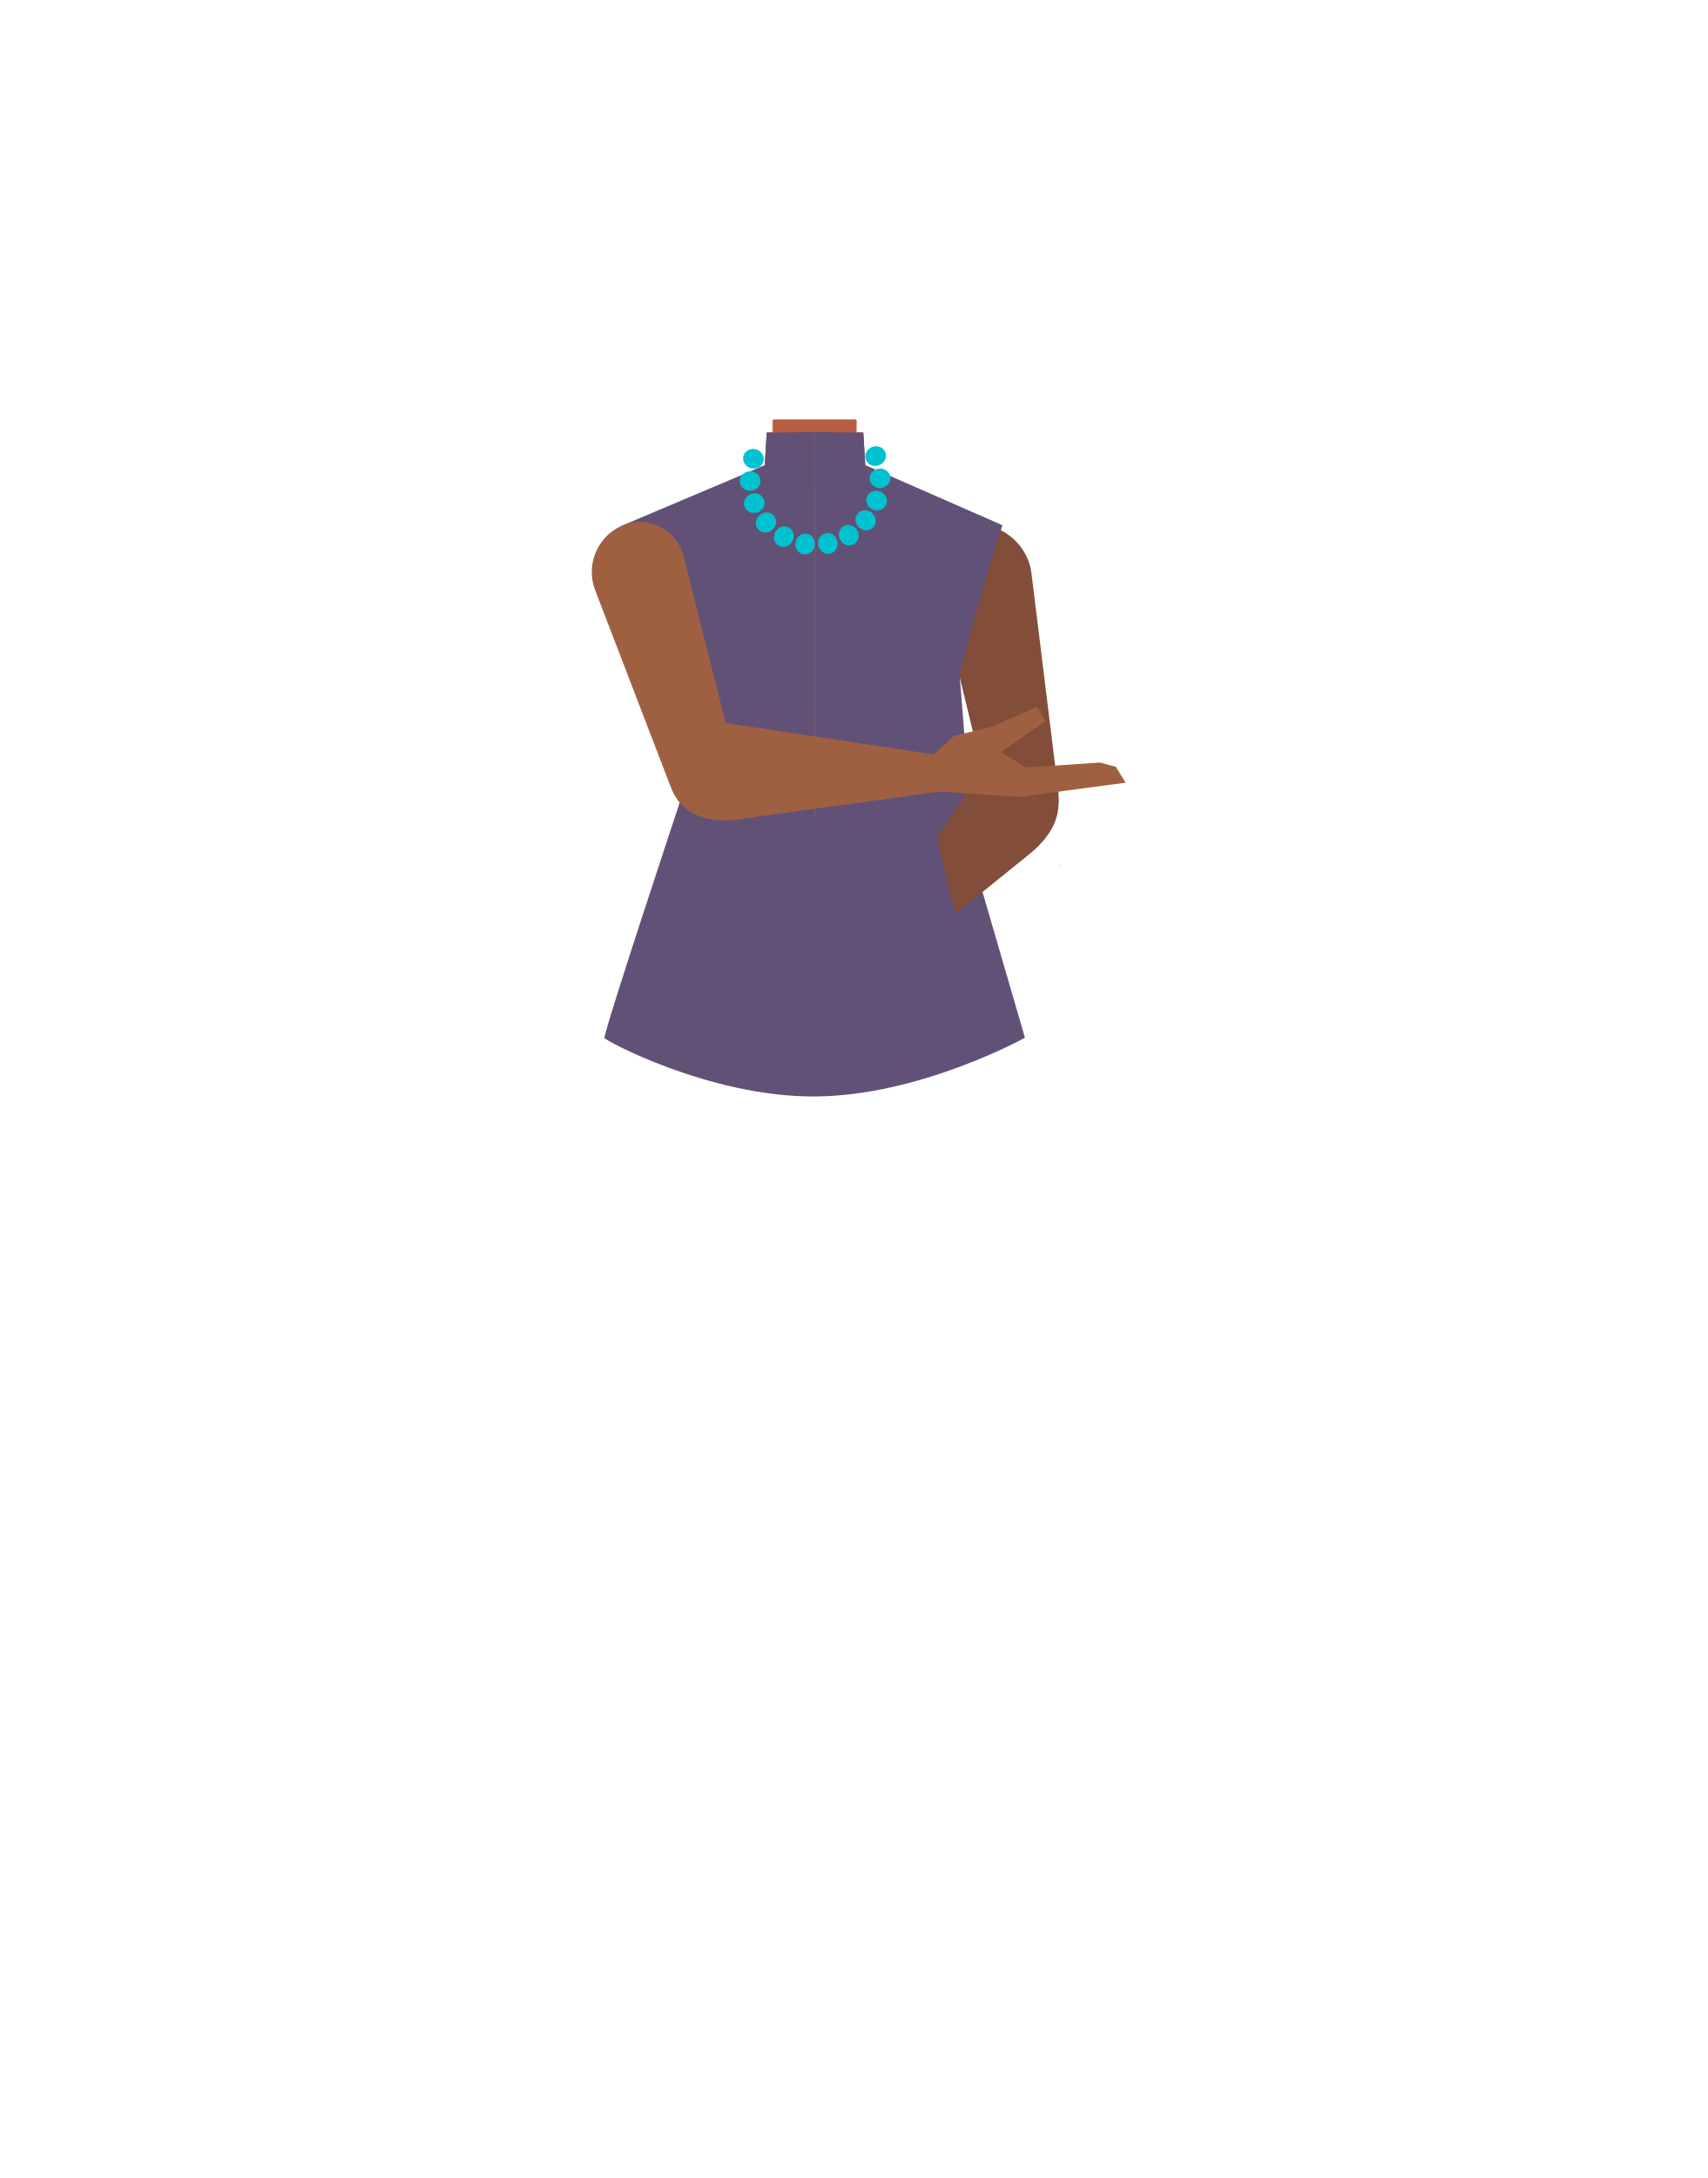
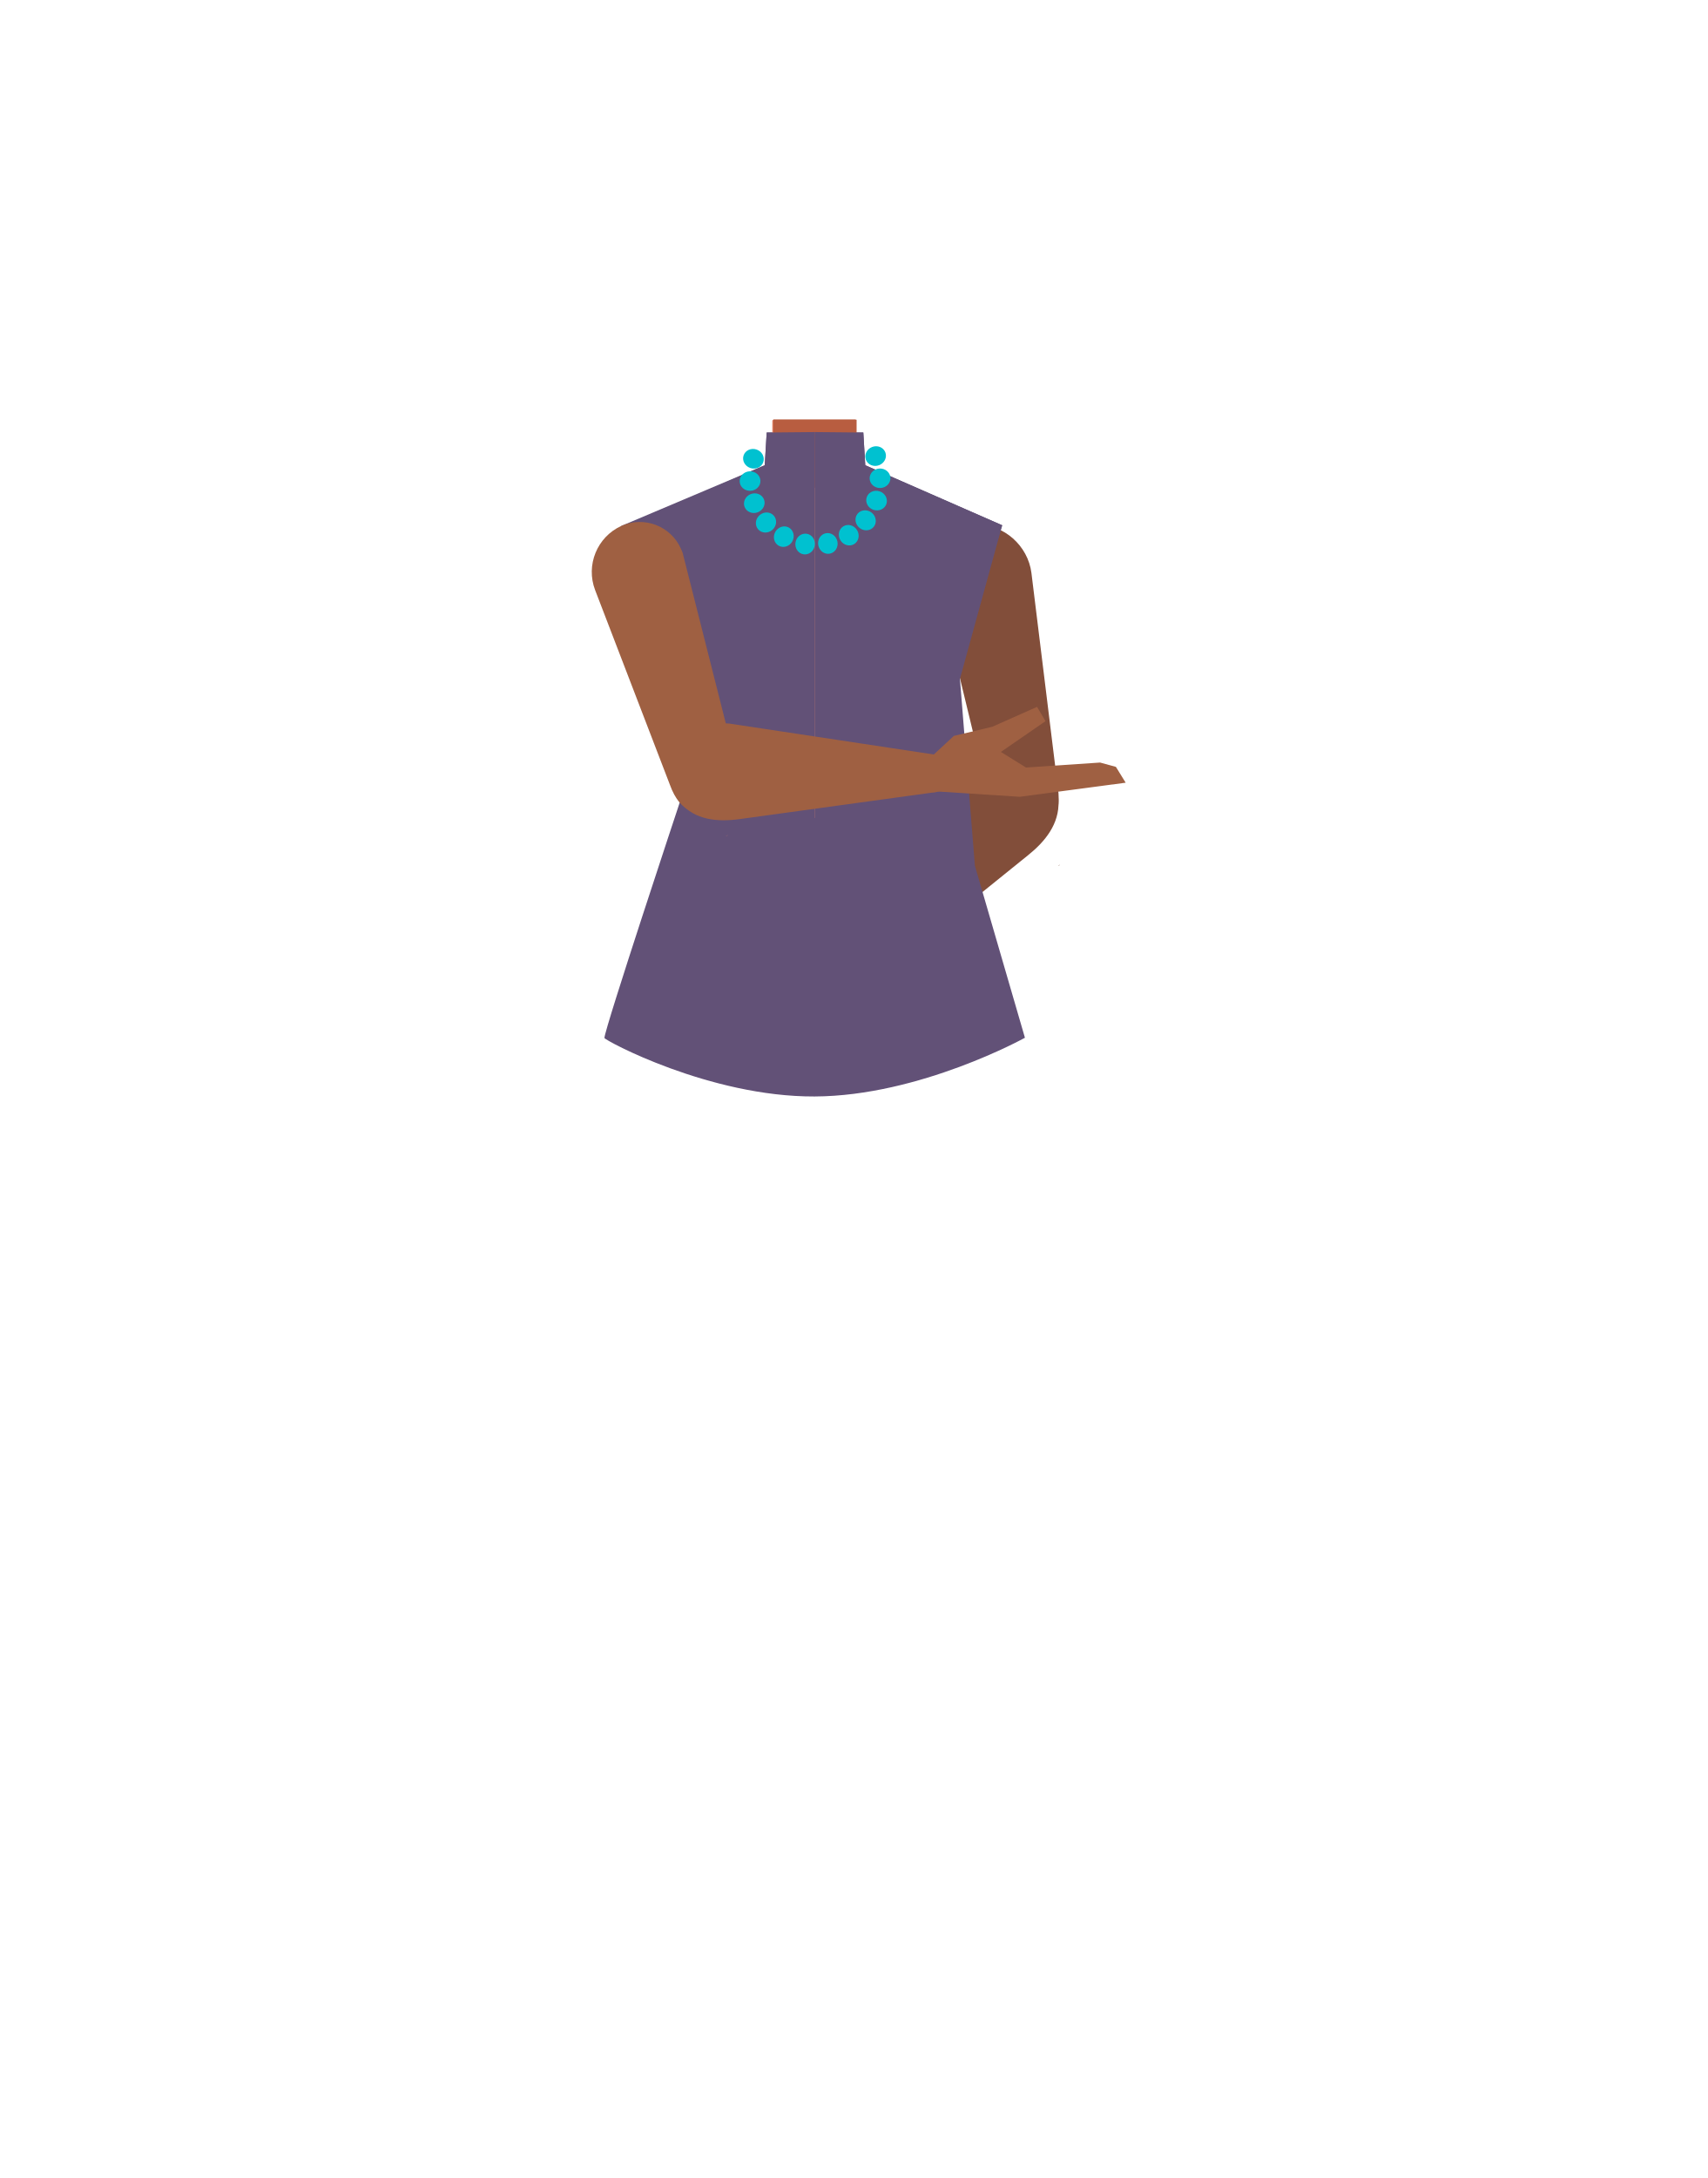
<svg xmlns="http://www.w3.org/2000/svg" xmlns:xlink="http://www.w3.org/1999/xlink" version="1.1" id="Calque_1" x="0px" y="0px" viewBox="0 0 788 1005.1" style="enable-background:new 0 0 788 1005.1;" xml:space="preserve">
  <style type="text/css">
- 	.st0{fill:#625177;}
- 	.st1{fill:#E78367;}
- 	.st2{fill:#B85D40;}
- 	.st3{fill:#824E3A;}
+ 	.st0{fill:#824E3A;}
+ 	.st1{fill:#625177;}
+ 	.st2{fill:#E78367;}
+ 	.st3{fill:#B85D40;}
	.st4{fill:#B55943;}
- 	.st5{clip-path:url(#SVGID_00000134233270594734429050000005206523570722827904_);}
- 	.st6{clip-path:url(#SVGID_00000132793053354378278750000008146958142158349723_);}
+ 	.st5{clip-path:url(#SVGID_00000102538708821641038780000002607325397908050330_);}
+ 	.st6{clip-path:url(#SVGID_00000054984362223116289240000010759551718307465390_);}
	.st7{fill:#9F6042;}
	.st8{fill:#00C1D0;}
</style>
-   <path class="st0" d="M286.8,242.7l66.2-28l0.9-15.1l44.6,0l0.9,15.1l63.2,27.7l-19.5,70.9l6.9,86.2l23.1,79.4  c0,0-48.5,26.9-97.1,27.1S279,480,279,479c0-4,34.8-108.8,34.8-108.8L315,308C315,308,301.7,268.5,286.8,242.7z" />
+   <path class="st0" d="M482.2,357.6c-8.3-9-20.2-8.3-28.9,0.1c-0.2,0.2-3.7,4.3-3.7,4.3l-56.1,77.5c0,0-5.3,5.5,0.7,11.6  c5.4,5.5,11.3-0.7,11.3-0.7l69-55.7c8-6.4,14.5-14.5,14.1-25C488.5,365.4,484.8,360.4,482.2,357.6z" />
+   <path class="st0" d="M488.3,363.5L488.3,363.5L488.3,363.5l-12.2-99.1l0,0c-1.6-12.6-12.8-22.5-25-22.1s-20.9,11.1-19.3,23.8  c0,0.2,0,0.4,0.1,0.6c0,0,24.7,102,24.7,102c2.6,10.2,10.3,16.5,18,15.4C483.1,382.9,490.5,378.5,488.3,363.5z" />
+   <path class="st1" d="M286.8,242.7l66.2-28l0.9-15.1l44.6,0l0.9,15.1l63.2,27.7l-19.5,70.9l6.9,86.2l23.1,79.4  c0,0-48.5,26.9-97.1,27.1S279,480,279,479c0-4,34.8-108.8,34.8-108.8L315,308C315,308,301.7,268.5,286.8,242.7z" />
  <g id="Calque_4">
-     <path class="st1" d="M440.4,283.9l2.2,18.2l-21.1,75.3h-92.1l-22.5-75.6l2.6-18.7l-17-36.8l37.9-15.2l13.4-5.4   c7.7-3.1,12.8-10.6,12.8-18.9v-12.8H395v12.5c0,8.5,5.3,16.1,13.3,19.1l12.9,4.8l38.5,14.2L440.4,283.9z" />
-     <path class="st2" d="M421.2,230.5c-11.1,8.7-34,13.9-49.7,13.9c-11.1,0-29.6-7-41.1-13.3l13.4-5.4c7.7-3.1,12.8-10.6,12.8-18.9   v-11.5l0.3-1.3l0.1-0.4H395v13c0,8.5,5.3,16.1,13.3,19.1L421.2,230.5z" />
+     <path class="st2" d="M440.4,283.9l2.2,18.2l-21.1,75.3h-92.1l-22.5-75.6l2.6-18.7l-17-36.8l37.9-15.2l13.4-5.4   c7.7-3.1,12.8-10.6,12.8-18.9v-12.8H395v12.5c0,8.5,5.3,16.1,13.3,19.1l12.9,4.8l38.5,14.2L440.4,283.9z" />
+     <path class="st3" d="M421.2,230.5c-11.1,8.7-34,13.9-49.7,13.9c-11.1,0-29.6-7-41.1-13.3l13.4-5.4c7.7-3.1,12.8-10.6,12.8-18.9   v-11.5l0.3-1.3l0.1-0.4H395v13c0,8.5,5.3,16.1,13.3,19.1L421.2,230.5z" />
  </g>
-   <g id="Calque_3">
-     <path class="st1" d="M440.4,283.9l2.2,18.2l-21.1,75.3h-92.1l-22.5-75.6l2.6-18.7l-17-36.8l51.2-20.6c7.7-3.1,12.8-10.6,12.8-18.9   v-12.8H395v12.5c0,8.5,5.3,16.1,13.3,19.1l51.4,18.9L440.4,283.9z" />
-     <path class="st2" d="M356.9,193.7h38.5v10.6l0,0c-8.6,11-14.3,15.8-20.9,15.8c-4.9,0-12.7-9.7-17.7-13.6l0.1-1.9V193.7z" />
-     <path class="st3" d="M488.3,363.5L488.3,363.5L488.3,363.5l-12.2-99.1l0,0c-1.6-12.6-12.8-22.5-25-22.1s-20.9,11.1-19.3,23.8   c0,0.2,0,0.4,0.1,0.6c0,0,24.7,102,24.7,102c2.6,10.2,10.3,16.5,18,15.4C483.1,382.9,490.5,378.5,488.3,363.5z" />
-     <path class="st3" d="M482.2,357.6c-8.3-9-20.2-8.3-28.9,0.1c-0.2,0.2-3.7,4.3-3.7,4.3l-56.1,77.5c0,0-5.3,5.5,0.7,11.6   c5.4,5.5,11.3-0.7,11.3-0.7l69-55.7c8-6.4,14.5-14.5,14.1-25C488.5,365.4,484.8,360.4,482.2,357.6z" />
-     <path class="st3" d="M489.2,399.2l-0.1-0.1c-0.2,0.1-0.4,0.2-0.6,0.4l-0.1,0.1L489.2,399.2z" />
-     <path class="st4" d="M357,200.5h38.4v9.9l0,0c-8.6,10.3-14.3,14.9-20.9,14.8c-4.9,0-12.6-9.1-17.6-12.8l0.1-1.8V200.5z" />
-     <g id="_Repetition_miroir_">
-       <g>
-         <defs>
-           <rect id="SVGID_1_" x="289.8" y="199.2" width="86.4" height="270.3" />
-         </defs>
-         <clipPath id="SVGID_00000058579874950563680300000007355947355236618917_">
-           <use xlink:href="#SVGID_1_" style="overflow:visible;" />
-         </clipPath>
-         <g style="clip-path:url(#SVGID_00000058579874950563680300000007355947355236618917_);">
-           <path class="st0" d="M320.8,374.6c0.4-33.8-31-132.2-31-132.2l63.2-27.7l0.9-15.1l42.3-0.4l10.6,15l54,21.2l-33.4,103.4      l-41.8,130.6h-89.2C296.4,469.5,320.6,399,320.8,374.6z" />
-         </g>
+   <path class="st2" d="M440.4,283.9l2.2,18.2l-21.1,75.3h-92.1l-22.5-75.6l2.6-18.7l-17-36.8l51.2-20.6c7.7-3.1,12.8-10.6,12.8-18.9  v-12.8H395v12.5c0,8.5,5.3,16.1,13.3,19.1l51.4,18.9L440.4,283.9z" />
+   <path class="st3" d="M356.9,193.7h38.5v10.6l0,0c-8.6,11-14.3,15.8-20.9,15.8c-4.9,0-12.7-9.7-17.7-13.6l0.1-1.9V193.7z" />
+   <path class="st0" d="M489.2,399.2l-0.1-0.1c-0.2,0.1-0.4,0.2-0.6,0.4l-0.1,0.1L489.2,399.2z" />
+   <path class="st4" d="M357,200.5h38.4v9.9l0,0c-8.6,10.3-14.3,14.9-20.9,14.8c-4.9,0-12.6-9.1-17.6-12.8l0.1-1.8V200.5z" />
+   <g id="_Repetition_miroir_">
+     <g>
+       <defs>
+         <rect id="SVGID_1_" x="289.8" y="199.2" width="86.4" height="270.3" />
+       </defs>
+       <clipPath id="SVGID_00000098190352848717127080000018079246134606848916_">
+         <use xlink:href="#SVGID_1_" style="overflow:visible;" />
+       </clipPath>
+       <g style="clip-path:url(#SVGID_00000098190352848717127080000018079246134606848916_);">
+         <path class="st1" d="M320.8,374.6c0.4-33.8-31-132.2-31-132.2l63.2-27.7l0.9-15.1l42.3-0.4l10.6,15l54,21.2l-33.4,103.4     l-41.8,130.6h-89.2C296.4,469.5,320.6,399,320.8,374.6z" />
      </g>
    </g>
-     <g id="_Repetition_miroir_2">
-       <g>
-         <defs>
-           <rect id="SVGID_00000091710155675762324100000004081069658057340348_" x="376.2" y="199.2" width="86.4" height="270.3" />
-         </defs>
-         <clipPath id="SVGID_00000005254336289513855580000012253436210415552408_">
-           <use xlink:href="#SVGID_00000091710155675762324100000004081069658057340348_" style="overflow:visible;" />
-         </clipPath>
-         <g style="clip-path:url(#SVGID_00000005254336289513855580000012253436210415552408_);">
-           <path class="st0" d="M431.6,374.6c-0.4-33.8,31-132.2,31-132.2l-63.2-27.7l-0.9-15.1l-42.3-0.4l-10.6,15l-54,21.2l33.4,103.4      l41.8,130.6H456C456,469.4,431.9,399,431.6,374.6z" />
-         </g>
+   </g>
+   <g id="_Repetition_miroir_2">
+     <g>
+       <defs>
+         <rect id="SVGID_00000003086946024688427100000004840498538353698179_" x="376.2" y="199.2" width="86.4" height="270.3" />
+       </defs>
+       <clipPath id="SVGID_00000153675087240196216260000002651372951053593514_">
+         <use xlink:href="#SVGID_00000003086946024688427100000004840498538353698179_" style="overflow:visible;" />
+       </clipPath>
+       <g style="clip-path:url(#SVGID_00000153675087240196216260000002651372951053593514_);">
+         <path class="st1" d="M431.6,374.6c-0.4-33.8,31-132.2,31-132.2l-63.2-27.7l-0.9-15.1l-42.3-0.4l-10.6,15l-54,21.2l33.4,103.4     l41.8,130.6H456C456,469.4,431.9,399,431.6,374.6z" />
      </g>
    </g>
-     <path class="st7" d="M309.2,362.1L309.2,362.1L309.2,362.1l-34.5-89.8l0,0c-4.4-11.5,0.9-24.5,12.1-29.6c10.5-4.7,22.8,0,27.5,10.5   c0.2,0.4,0.4,0.9,0.6,1.4c0.1,0.2,0.1,0.3,0.2,0.5c0,0,24.7,97.6,24.7,97.6c2.4,9.8-1.6,18.5-8.9,21   C322.7,376.4,314.1,375.8,309.2,362.1z" />
-     <path class="st7" d="M310,356.1c-0.3-13.3,8.8-22,20.9-22.5c0.3,0,5.7,0.3,5.7,0.3l94.6,14.3c0,0,7.6,0,7.6,9.3   c0,8.3-8.7,8.3-8.7,8.3l-88.7,12.2c-10.2,1.4-20.6,0.5-27.6-7.7C310.9,366.9,310,360.2,310,356.1z" />
-     <path class="st1" d="M335.2,385.7v-0.1l0.7-0.1h0.2L335.2,385.7z" />
-     <path class="st7" d="M429.5,349.6c0,0-6,14.8-1,15.3l1.8,0.2l40.4,2.6l48.9-6.5l-4.5-7.3l-7.3-2l-34.2,2.3l-11.6-7.2l20.6-14.2   l-3.9-6.6l-20.7,9.2l-17.7,4.2L429.5,349.6z" />
  </g>
+   <path class="st7" d="M309.2,362.1L309.2,362.1L309.2,362.1l-34.5-89.8l0,0c-4.4-11.5,0.9-24.5,12.1-29.6c10.5-4.7,22.8,0,27.5,10.5  c0.2,0.4,0.4,0.9,0.6,1.4c0.1,0.2,0.1,0.3,0.2,0.5c0,0,24.7,97.6,24.7,97.6c2.4,9.8-1.6,18.5-8.9,21  C322.7,376.4,314.1,375.8,309.2,362.1z" />
+   <path class="st7" d="M310,356.1c-0.3-13.3,8.8-22,20.9-22.5c0.3,0,5.7,0.3,5.7,0.3l94.6,14.3c0,0,7.6,0,7.6,9.3  c0,8.3-8.7,8.3-8.7,8.3l-88.7,12.2c-10.2,1.4-20.6,0.5-27.6-7.7C310.9,366.9,310,360.2,310,356.1z" />
+   <path class="st2" d="M335.2,385.7v-0.1l0.7-0.1h0.2L335.2,385.7z" />
+   <path class="st7" d="M429.5,349.6c0,0-6,14.8-1,15.3l1.8,0.2l40.4,2.6l48.9-6.5l-4.5-7.3l-7.3-2l-34.2,2.3l-11.6-7.2l20.6-14.2  l-3.9-6.6l-20.7,9.2l-17.7,4.2L429.5,349.6z" />
  <g>
    <g>
      <ellipse transform="matrix(0.9319 -0.3626 0.3626 0.9319 -48.817 160.8699)" class="st8" cx="404.2" cy="210.5" rx="4.8" ry="4.5" />
    </g>
    <g>
      <ellipse transform="matrix(0.9998 -2.198268e-02 2.198268e-02 0.9998 -4.7535 8.9825)" class="st8" cx="406.2" cy="220.7" rx="4.8" ry="4.5" />
    </g>
    <g>
      <ellipse transform="matrix(0.3213 -0.947 0.947 0.3213 55.8595 539.9452)" class="st8" cx="404.6" cy="231" rx="4.5" ry="4.8" />
    </g>
    <g>
      <ellipse transform="matrix(0.6258 -0.78 0.78 0.6258 -37.7723 401.545)" class="st8" cx="399.6" cy="240.1" rx="4.5" ry="4.8" />
    </g>
    <g>
      <ellipse transform="matrix(0.8548 -0.5189 0.5189 0.8548 -71.3023 239.1542)" class="st8" cx="391.8" cy="247" rx="4.5" ry="4.8" />
    </g>
    <g>
      <ellipse transform="matrix(0.9808 -0.1953 0.1953 0.9808 -41.6137 79.4256)" class="st8" cx="382.1" cy="250.8" rx="4.5" ry="4.8" />
    </g>
    <g>
      <ellipse transform="matrix(0.152 -0.9884 0.9884 0.152 67.0671 580.1975)" class="st8" cx="371.6" cy="251" rx="4.8" ry="4.5" />
    </g>
    <g>
      <ellipse transform="matrix(0.4808 -0.8768 0.8768 0.4808 -29.3393 445.786)" class="st8" cx="361.8" cy="247.7" rx="4.8" ry="4.5" />
    </g>
    <g>
      <ellipse transform="matrix(0.7517 -0.6595 0.6595 0.7517 -71.2302 293.0912)" class="st8" cx="353.6" cy="241.1" rx="4.8" ry="4.5" />
    </g>
    <g>
      <ellipse transform="matrix(0.9319 -0.3626 0.3626 0.9319 -60.5109 142.0752)" class="st8" cx="348.2" cy="232.2" rx="4.8" ry="4.5" />
    </g>
    <g>
      <ellipse transform="matrix(0.9998 -2.198268e-02 2.198268e-02 0.9998 -4.797 7.6642)" class="st8" cx="346.2" cy="222" rx="4.8" ry="4.5" />
    </g>
    <g>
      <ellipse transform="matrix(0.3213 -0.947 0.947 0.3213 35.5512 473.0547)" class="st8" cx="347.8" cy="211.7" rx="4.5" ry="4.8" />
    </g>
  </g>
</svg>
